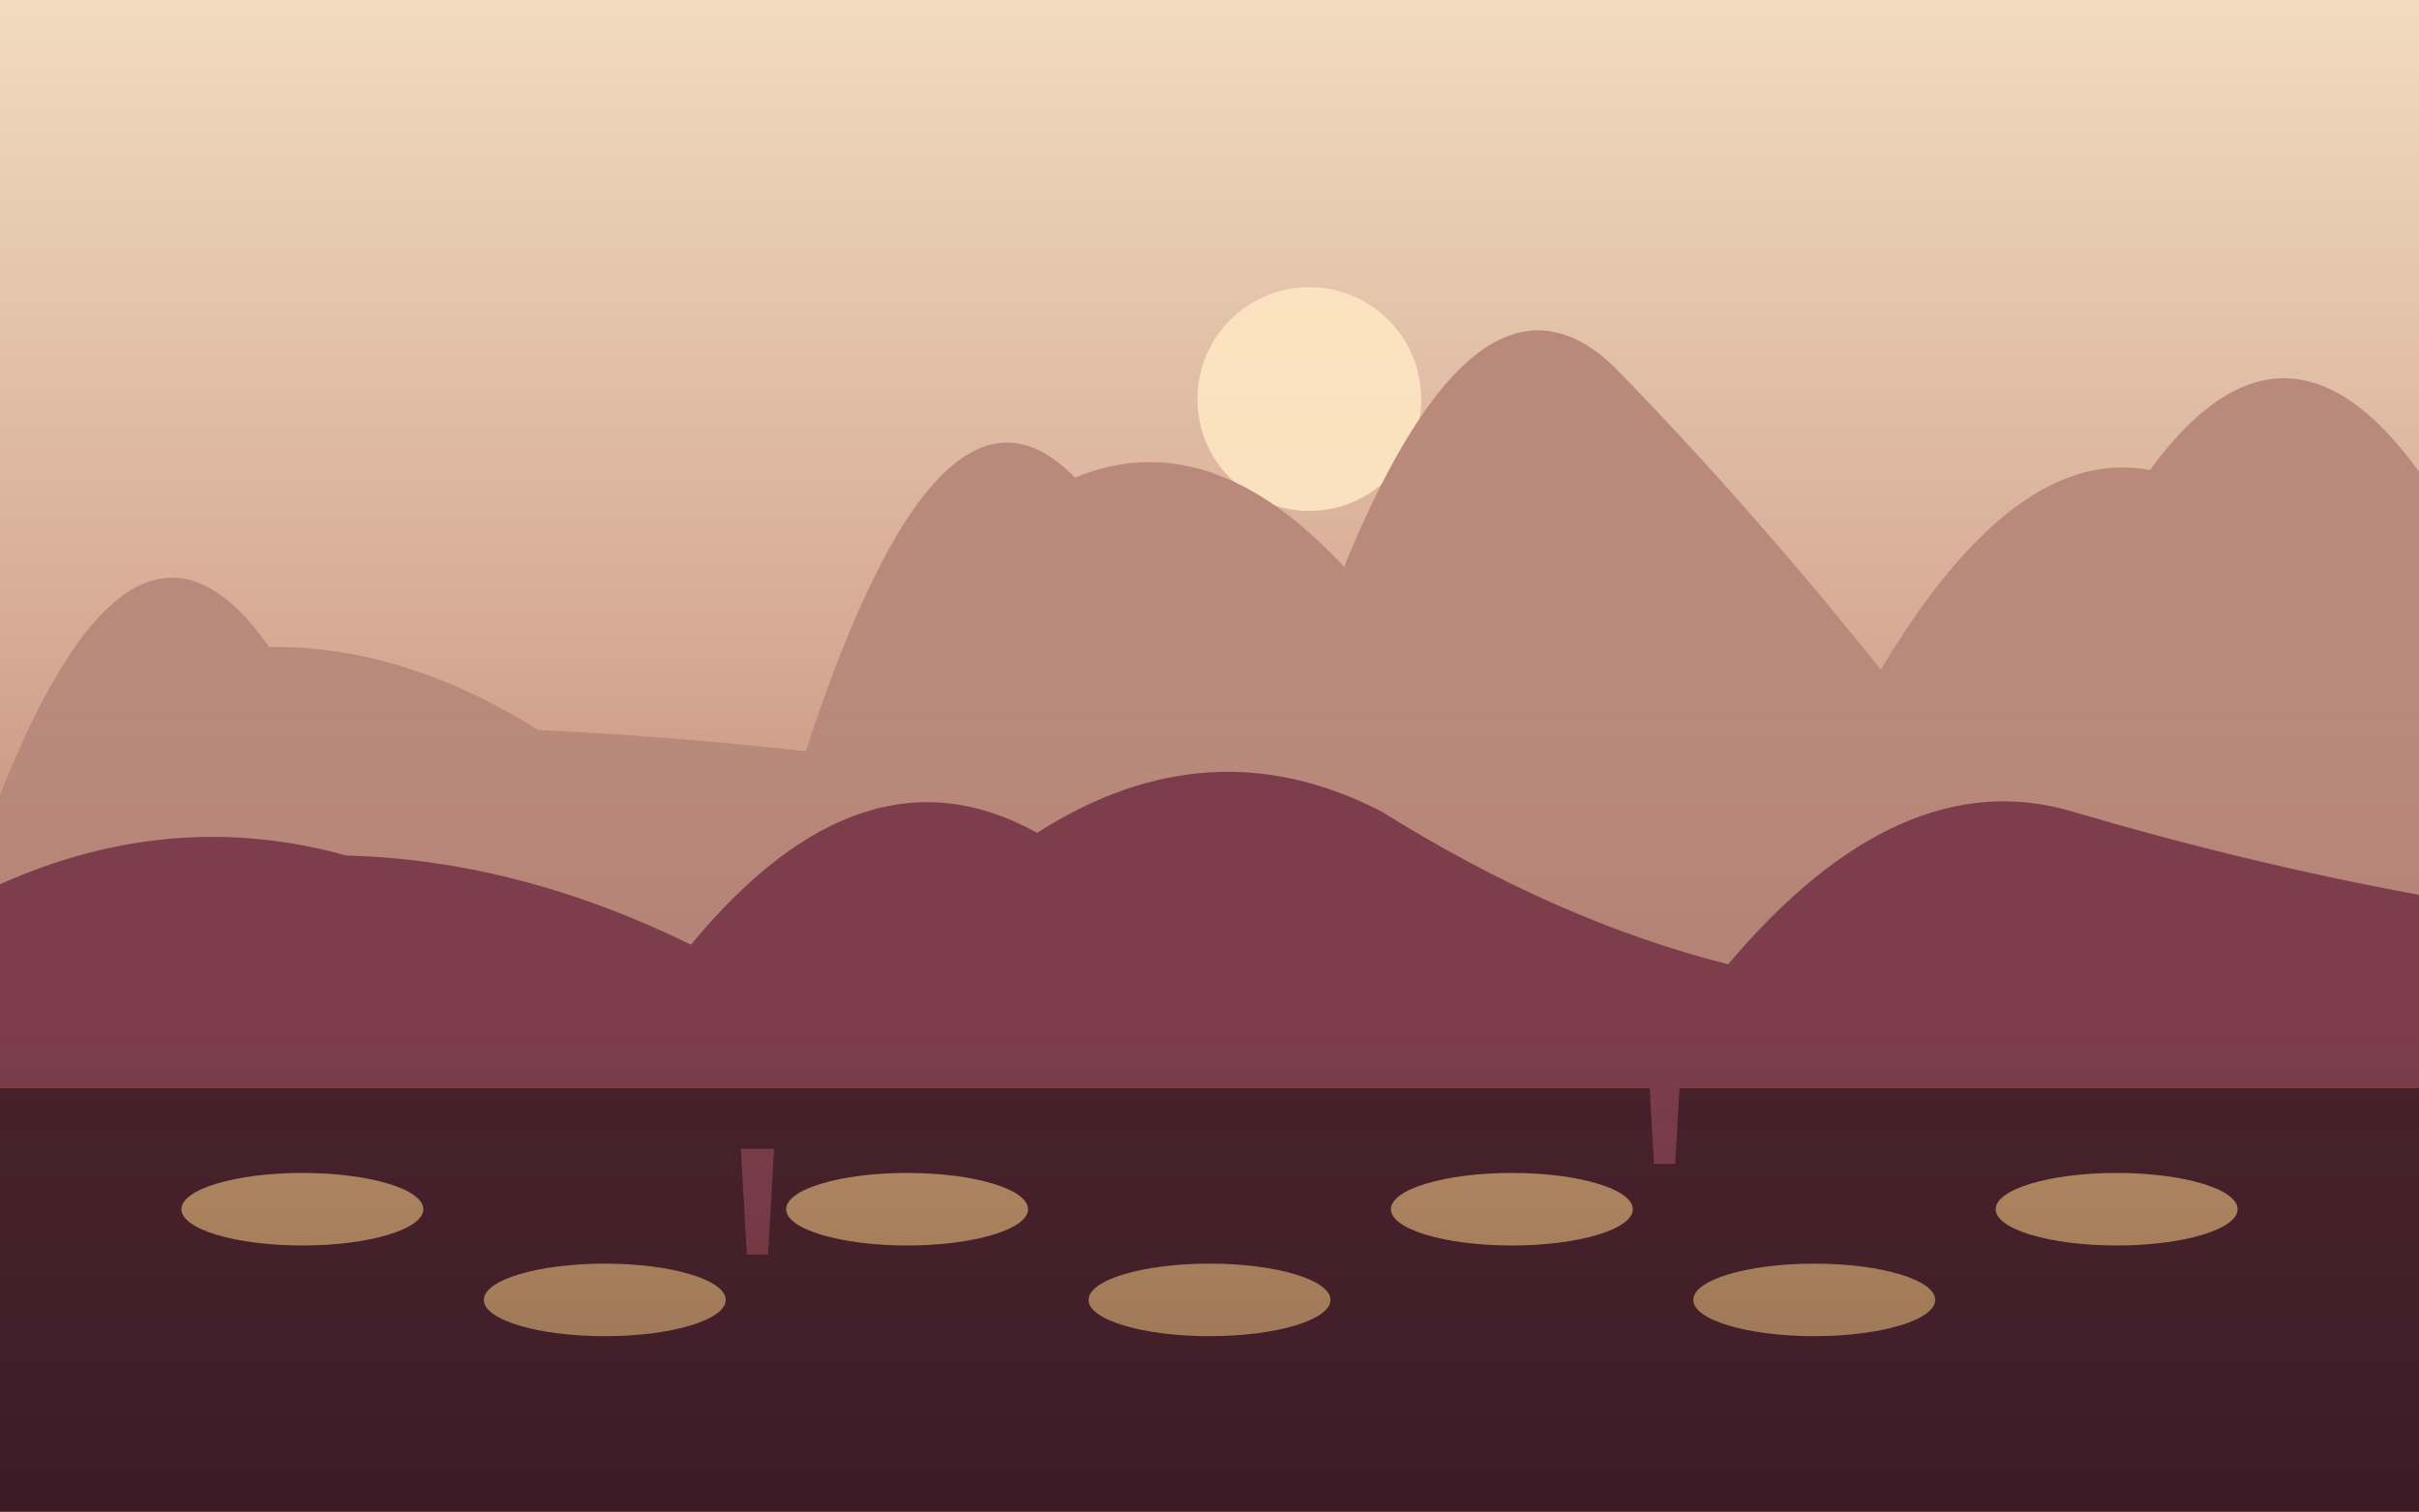
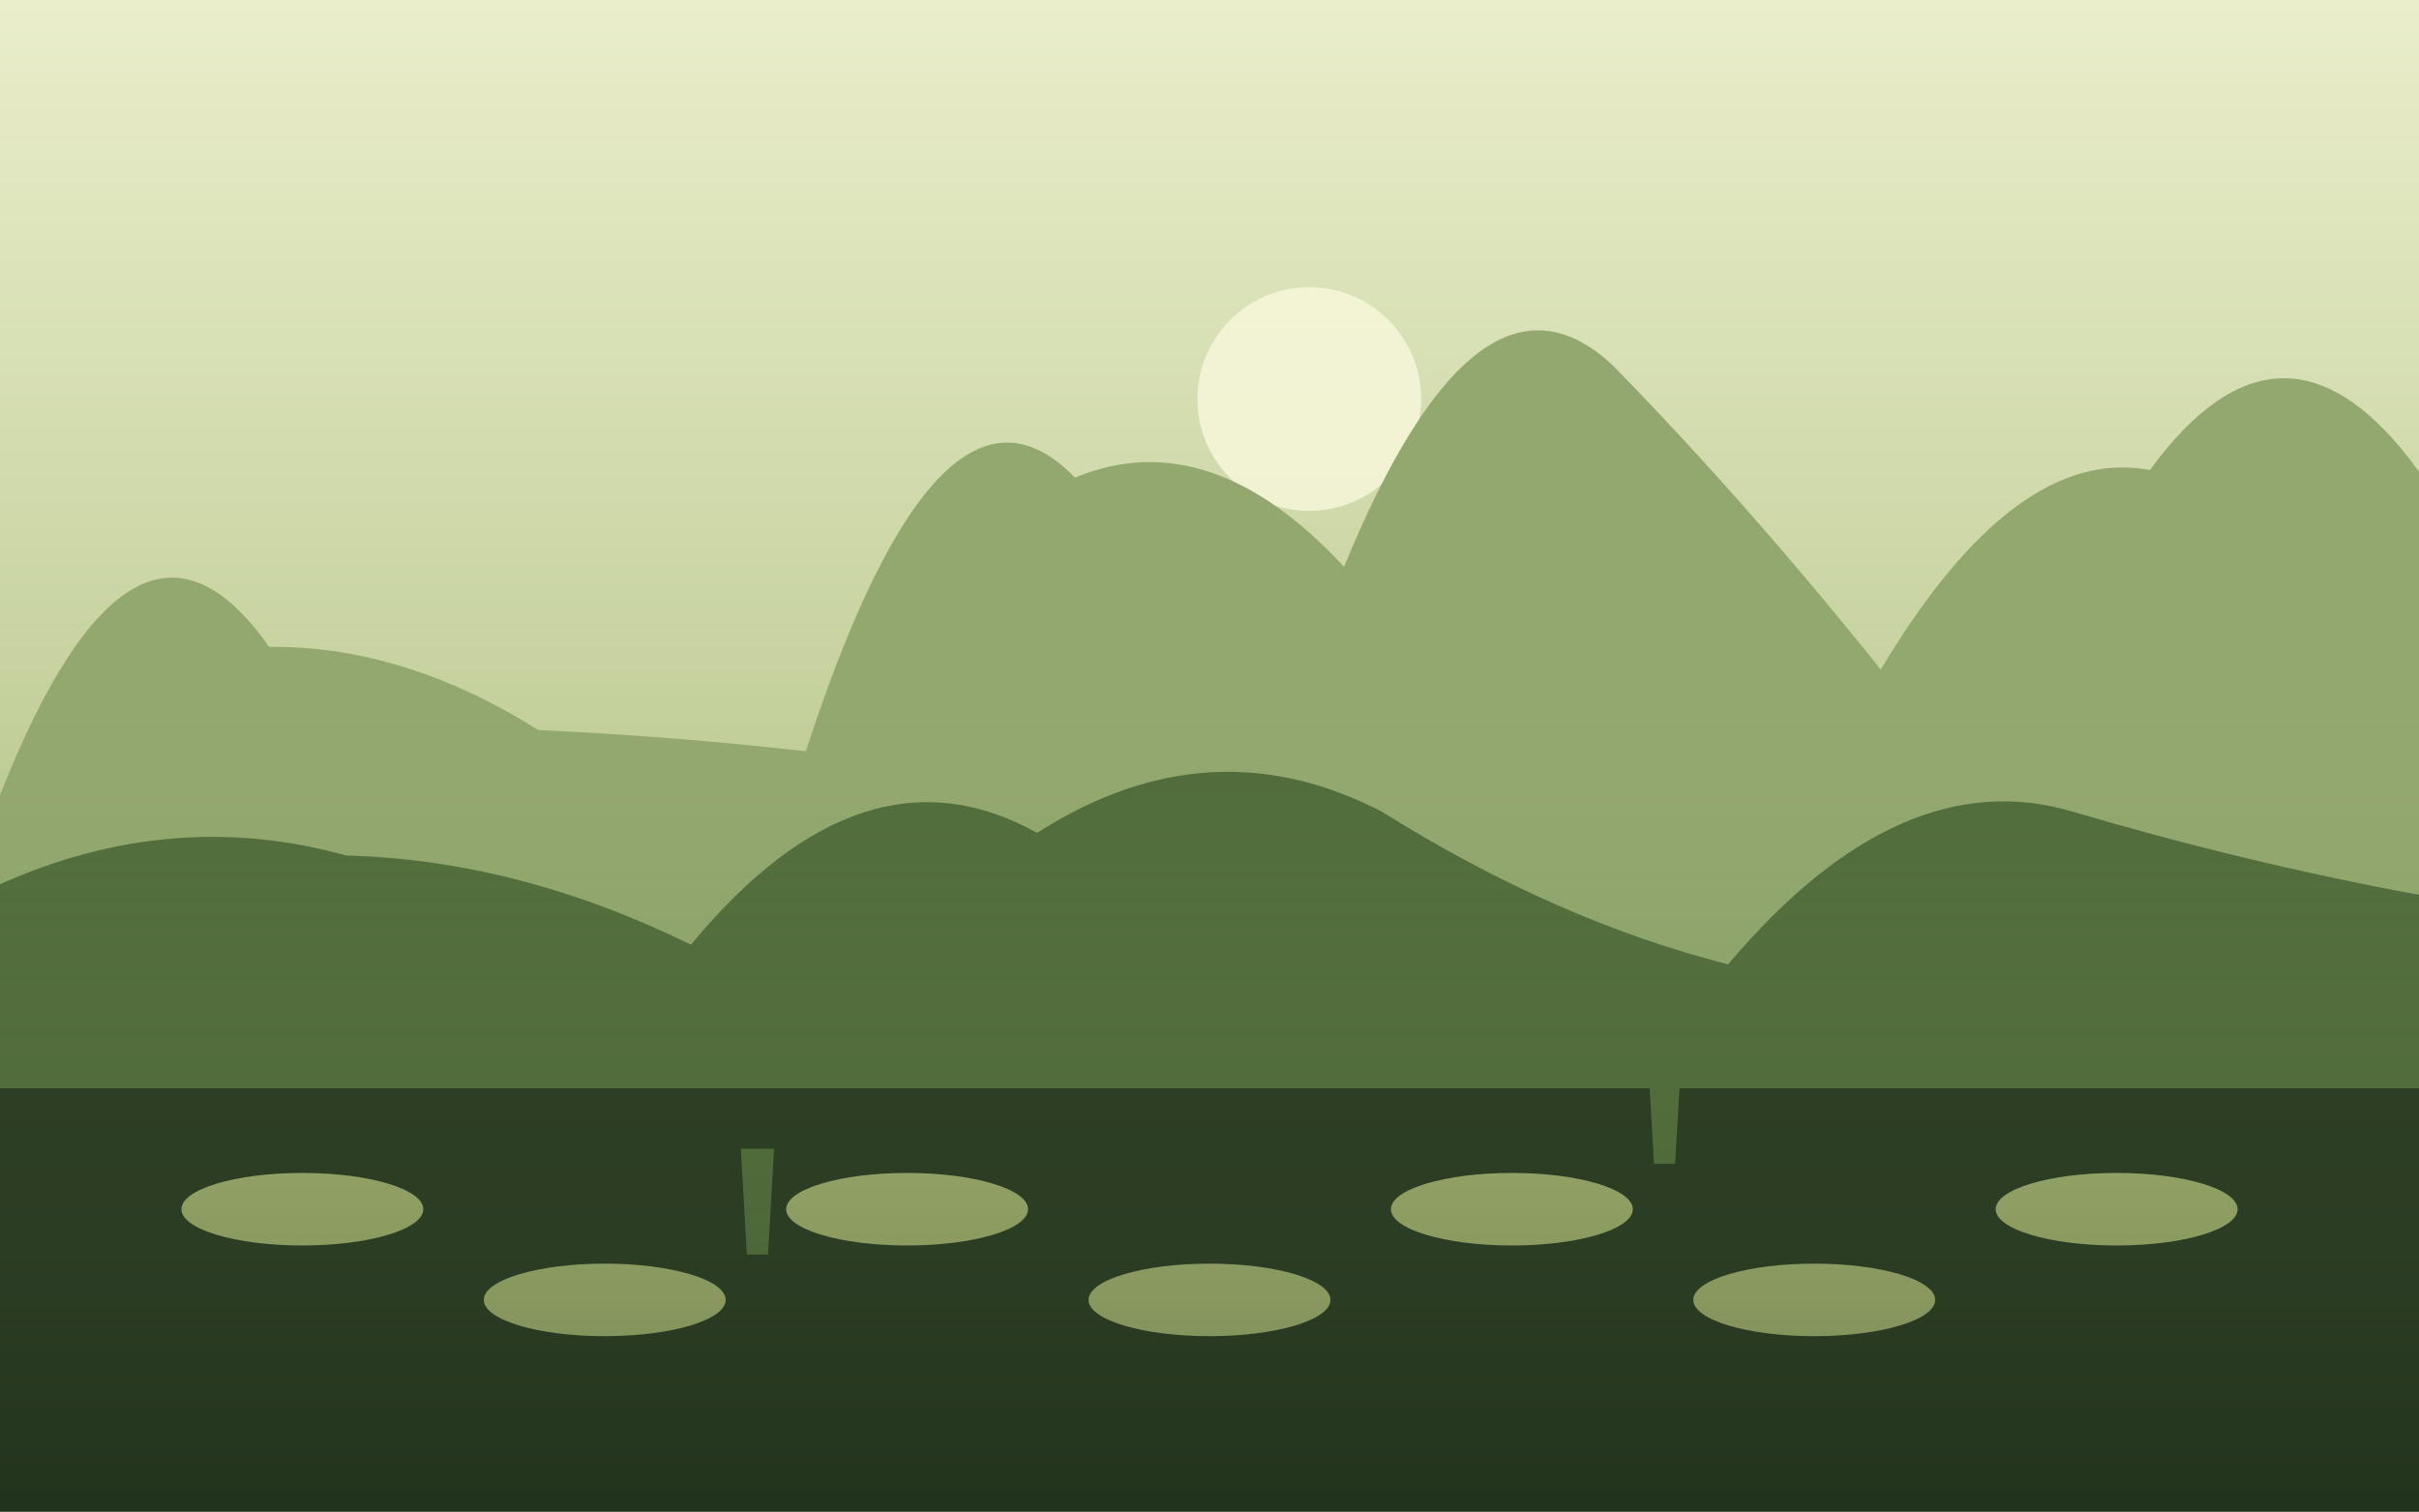
<svg xmlns="http://www.w3.org/2000/svg" viewBox="0 0 1600 1000" width="1600" height="1000" role="img" aria-label="Illustration of a Georgian supra table with shared dishes and wine">
  <defs>
    <linearGradient id="s" x1="0" y1="0" x2="0" y2="1">
-       <stop offset="0" stop-color="#f1dcc0" />
-       <stop offset="1" stop-color="#b2665b" />
+       <stop offset="0" stop-color="#eaeecb" />
+       <stop offset="1" stop-color="#9bb06a" />
    </linearGradient>
    <linearGradient id="haze" x1="0" y1="0" x2="0" y2="1">
-       <stop offset=".45" stop-color="#b2665b" stop-opacity="0" />
-       <stop offset="1" stop-color="#3b1a26" stop-opacity=".35" />
+       <stop offset=".45" stop-color="#9bb06a" stop-opacity="0" />
+       <stop offset="1" stop-color="#22331d" stop-opacity=".35" />
    </linearGradient>
  </defs>
  <rect width="1600" height="1000" fill="url(#s)" />
-   <circle cx="866" cy="264" r="74" fill="#ffe9c4" opacity=".85" />
-   <path d="M0 1000 L0 560 Q-89 444 0 526 Q89 301 178 428 Q267 427 356 483 Q444 487 533 497 Q622 224 711 316 Q800 279 889 375 Q978 158 1067 242 Q1156 333 1244 443 Q1333 294 1422 311 Q1511 189 1600 312 L1600 1000Z" fill="#b98a7c" />
-   <path d="M0 1000 L0 700 Q-114 559 0 585 Q114 534 229 566 Q343 569 457 625 Q571 487 686 551 Q800 478 914 537 Q1029 609 1143 638 Q1257 503 1371 537 Q1486 571 1600 592 L1600 1000Z" fill="#7b3b4b" />
-   <rect y="720" width="1600" height="280" fill="#3b1a26" />
-   <ellipse cx="200" cy="800" rx="80" ry="24" fill="#e8c07d" opacity=".75" />
-   <ellipse cx="400" cy="860" rx="80" ry="24" fill="#e8c07d" opacity=".75" />
-   <path d="M490 760 h22 l-4 70 h-14z" fill="#7b3b4b" />
-   <ellipse cx="600" cy="800" rx="80" ry="24" fill="#e8c07d" opacity=".75" />
-   <ellipse cx="800" cy="860" rx="80" ry="24" fill="#e8c07d" opacity=".75" />
-   <ellipse cx="1000" cy="800" rx="80" ry="24" fill="#e8c07d" opacity=".75" />
-   <path d="M1090 700 h22 l-4 70 h-14z" fill="#7b3b4b" />
-   <ellipse cx="1200" cy="860" rx="80" ry="24" fill="#e8c07d" opacity=".75" />
-   <ellipse cx="1400" cy="800" rx="80" ry="24" fill="#e8c07d" opacity=".75" />
+   <circle cx="866" cy="264" r="74" fill="#f7f7d9" opacity=".85" />
+   <path d="M0 1000 L0 560 Q-89 444 0 526 Q89 301 178 428 Q267 427 356 483 Q444 487 533 497 Q622 224 711 316 Q800 279 889 375 Q978 158 1067 242 Q1156 333 1244 443 Q1333 294 1422 311 Q1511 189 1600 312 L1600 1000Z" fill="#93a86f" />
+   <path d="M0 1000 L0 700 Q-114 559 0 585 Q114 534 229 566 Q343 569 457 625 Q571 487 686 551 Q800 478 914 537 Q1029 609 1143 638 Q1257 503 1371 537 Q1486 571 1600 592 L1600 1000Z" fill="#4f6b3a" />
+   <rect y="720" width="1600" height="280" fill="#22331d" />
+   <ellipse cx="200" cy="800" rx="80" ry="24" fill="#cbd889" opacity=".75" />
+   <ellipse cx="400" cy="860" rx="80" ry="24" fill="#cbd889" opacity=".75" />
+   <path d="M490 760 h22 l-4 70 h-14z" fill="#4f6b3a" />
+   <ellipse cx="600" cy="800" rx="80" ry="24" fill="#cbd889" opacity=".75" />
+   <ellipse cx="800" cy="860" rx="80" ry="24" fill="#cbd889" opacity=".75" />
+   <ellipse cx="1000" cy="800" rx="80" ry="24" fill="#cbd889" opacity=".75" />
+   <path d="M1090 700 h22 l-4 70 h-14z" fill="#4f6b3a" />
+   <ellipse cx="1200" cy="860" rx="80" ry="24" fill="#cbd889" opacity=".75" />
+   <ellipse cx="1400" cy="800" rx="80" ry="24" fill="#cbd889" opacity=".75" />
  <rect width="1600" height="1000" fill="url(#haze)" />
</svg>
